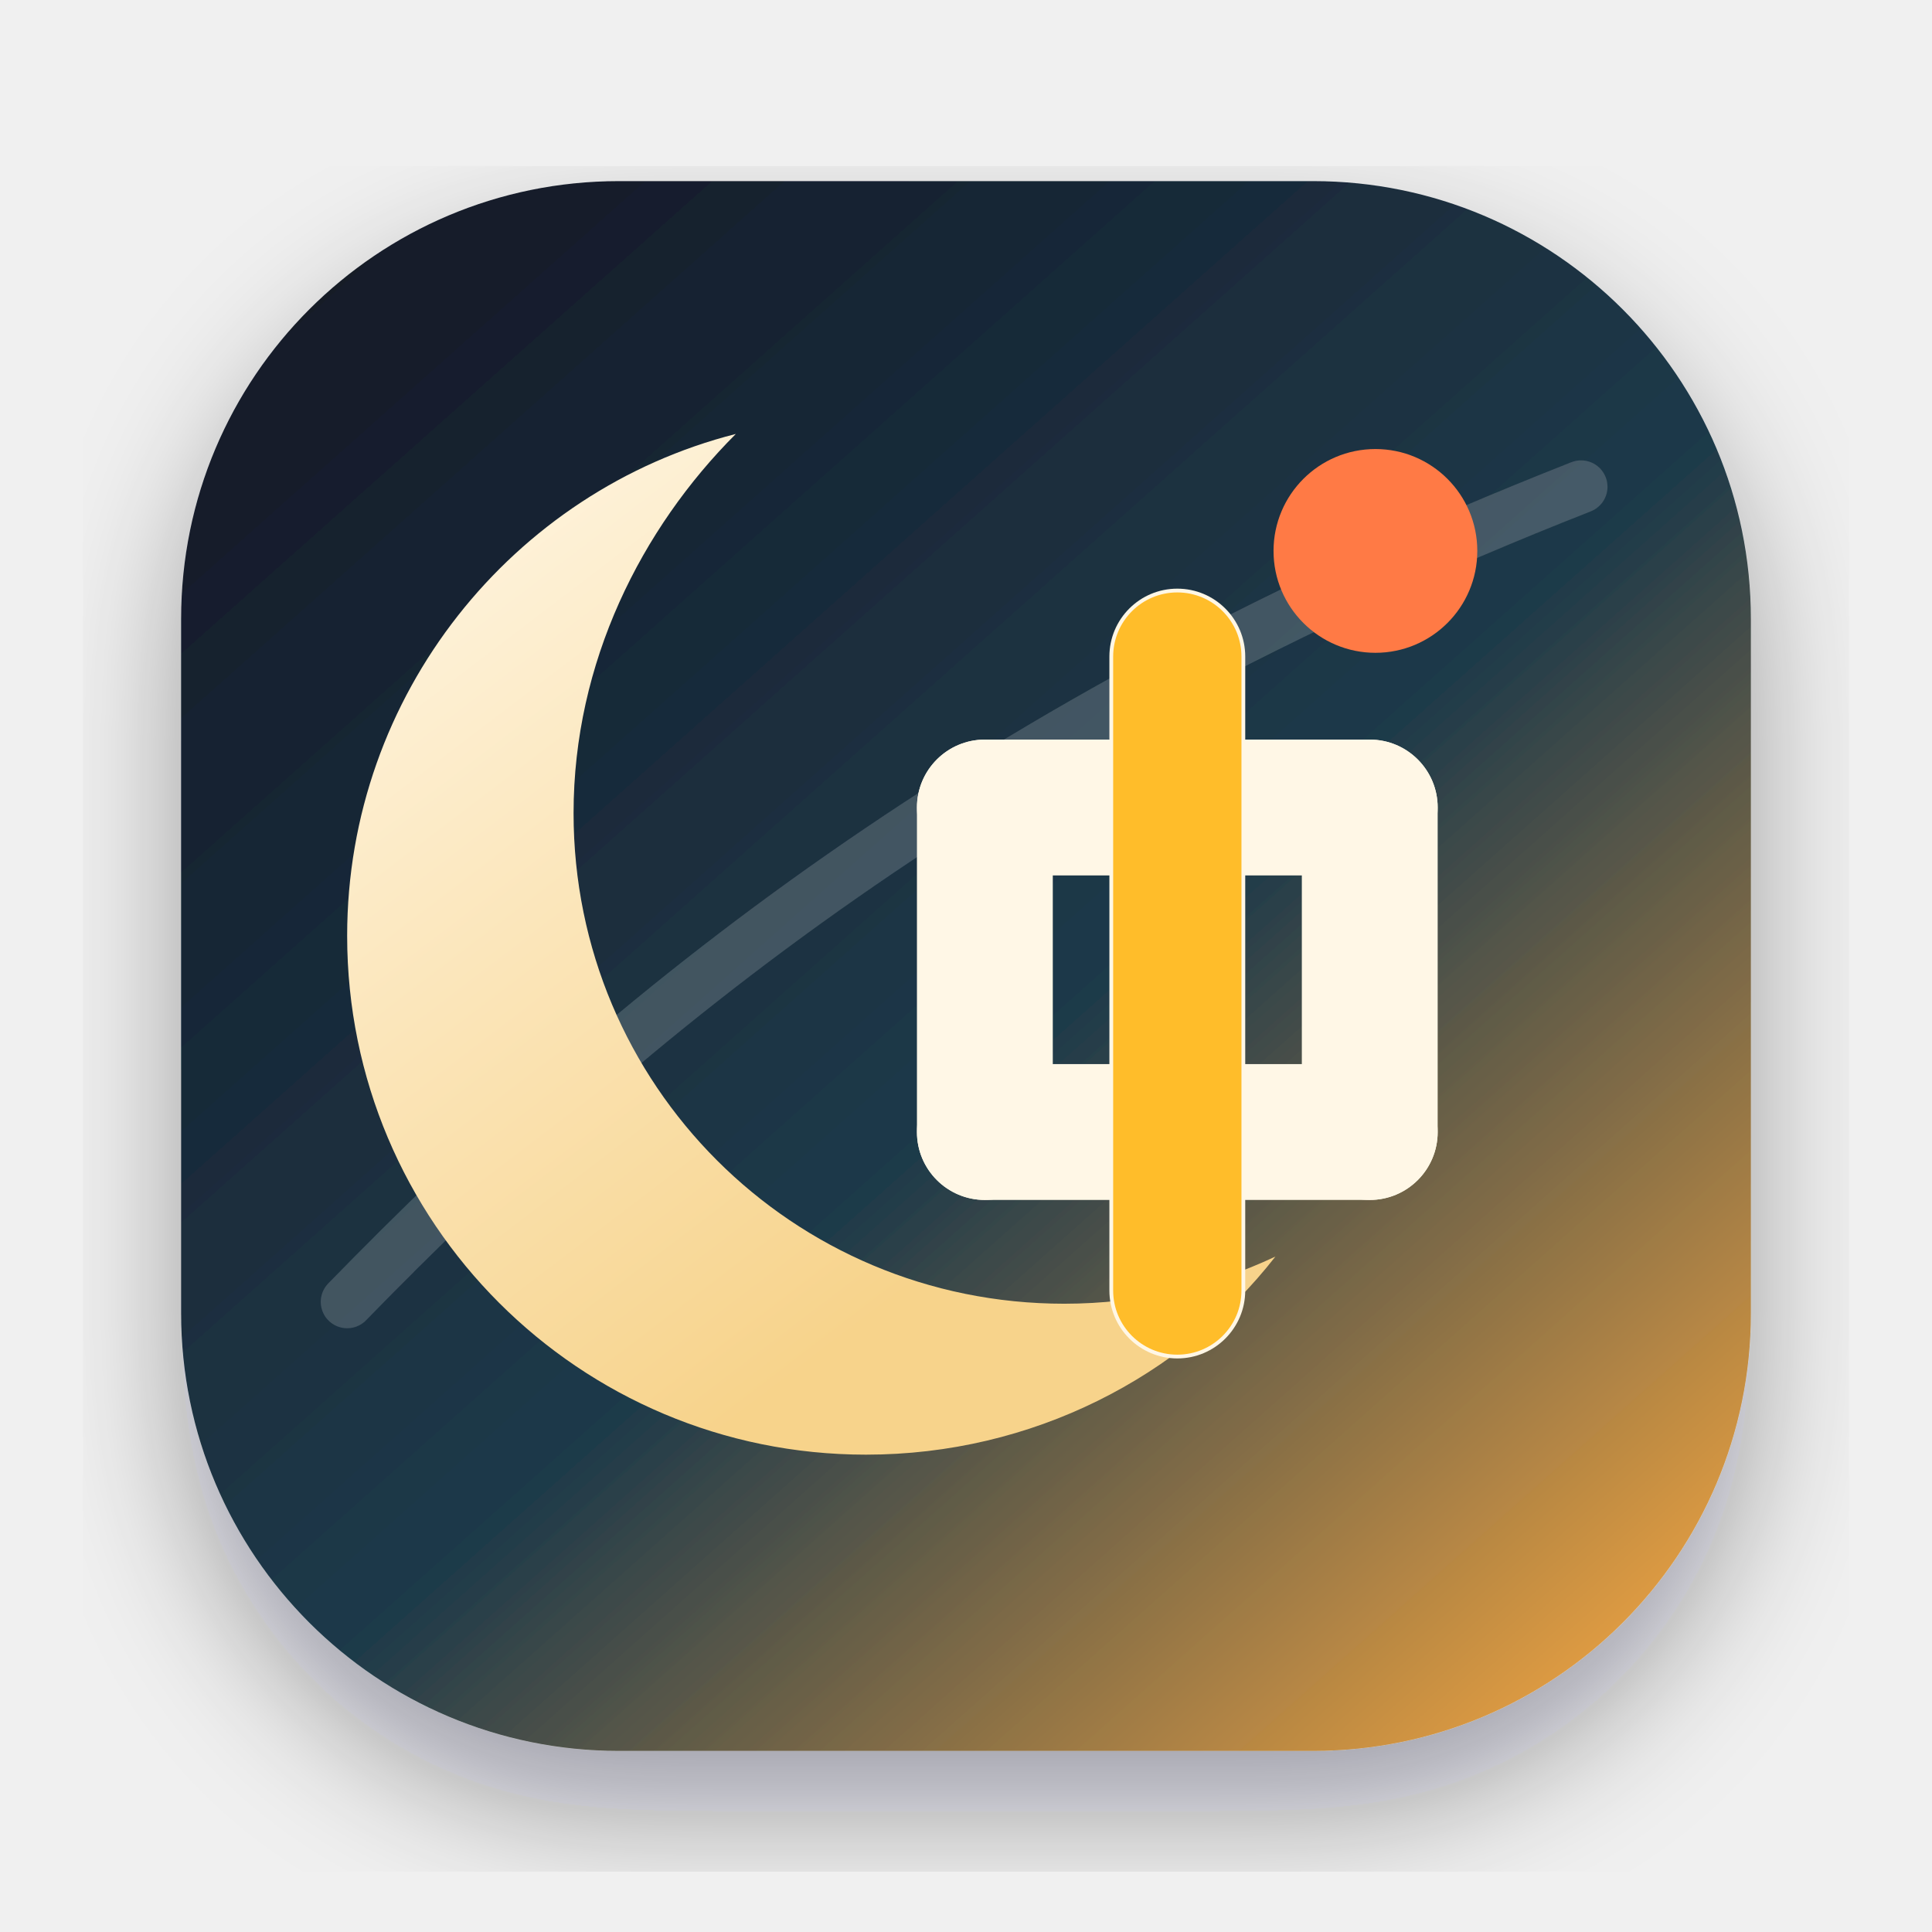
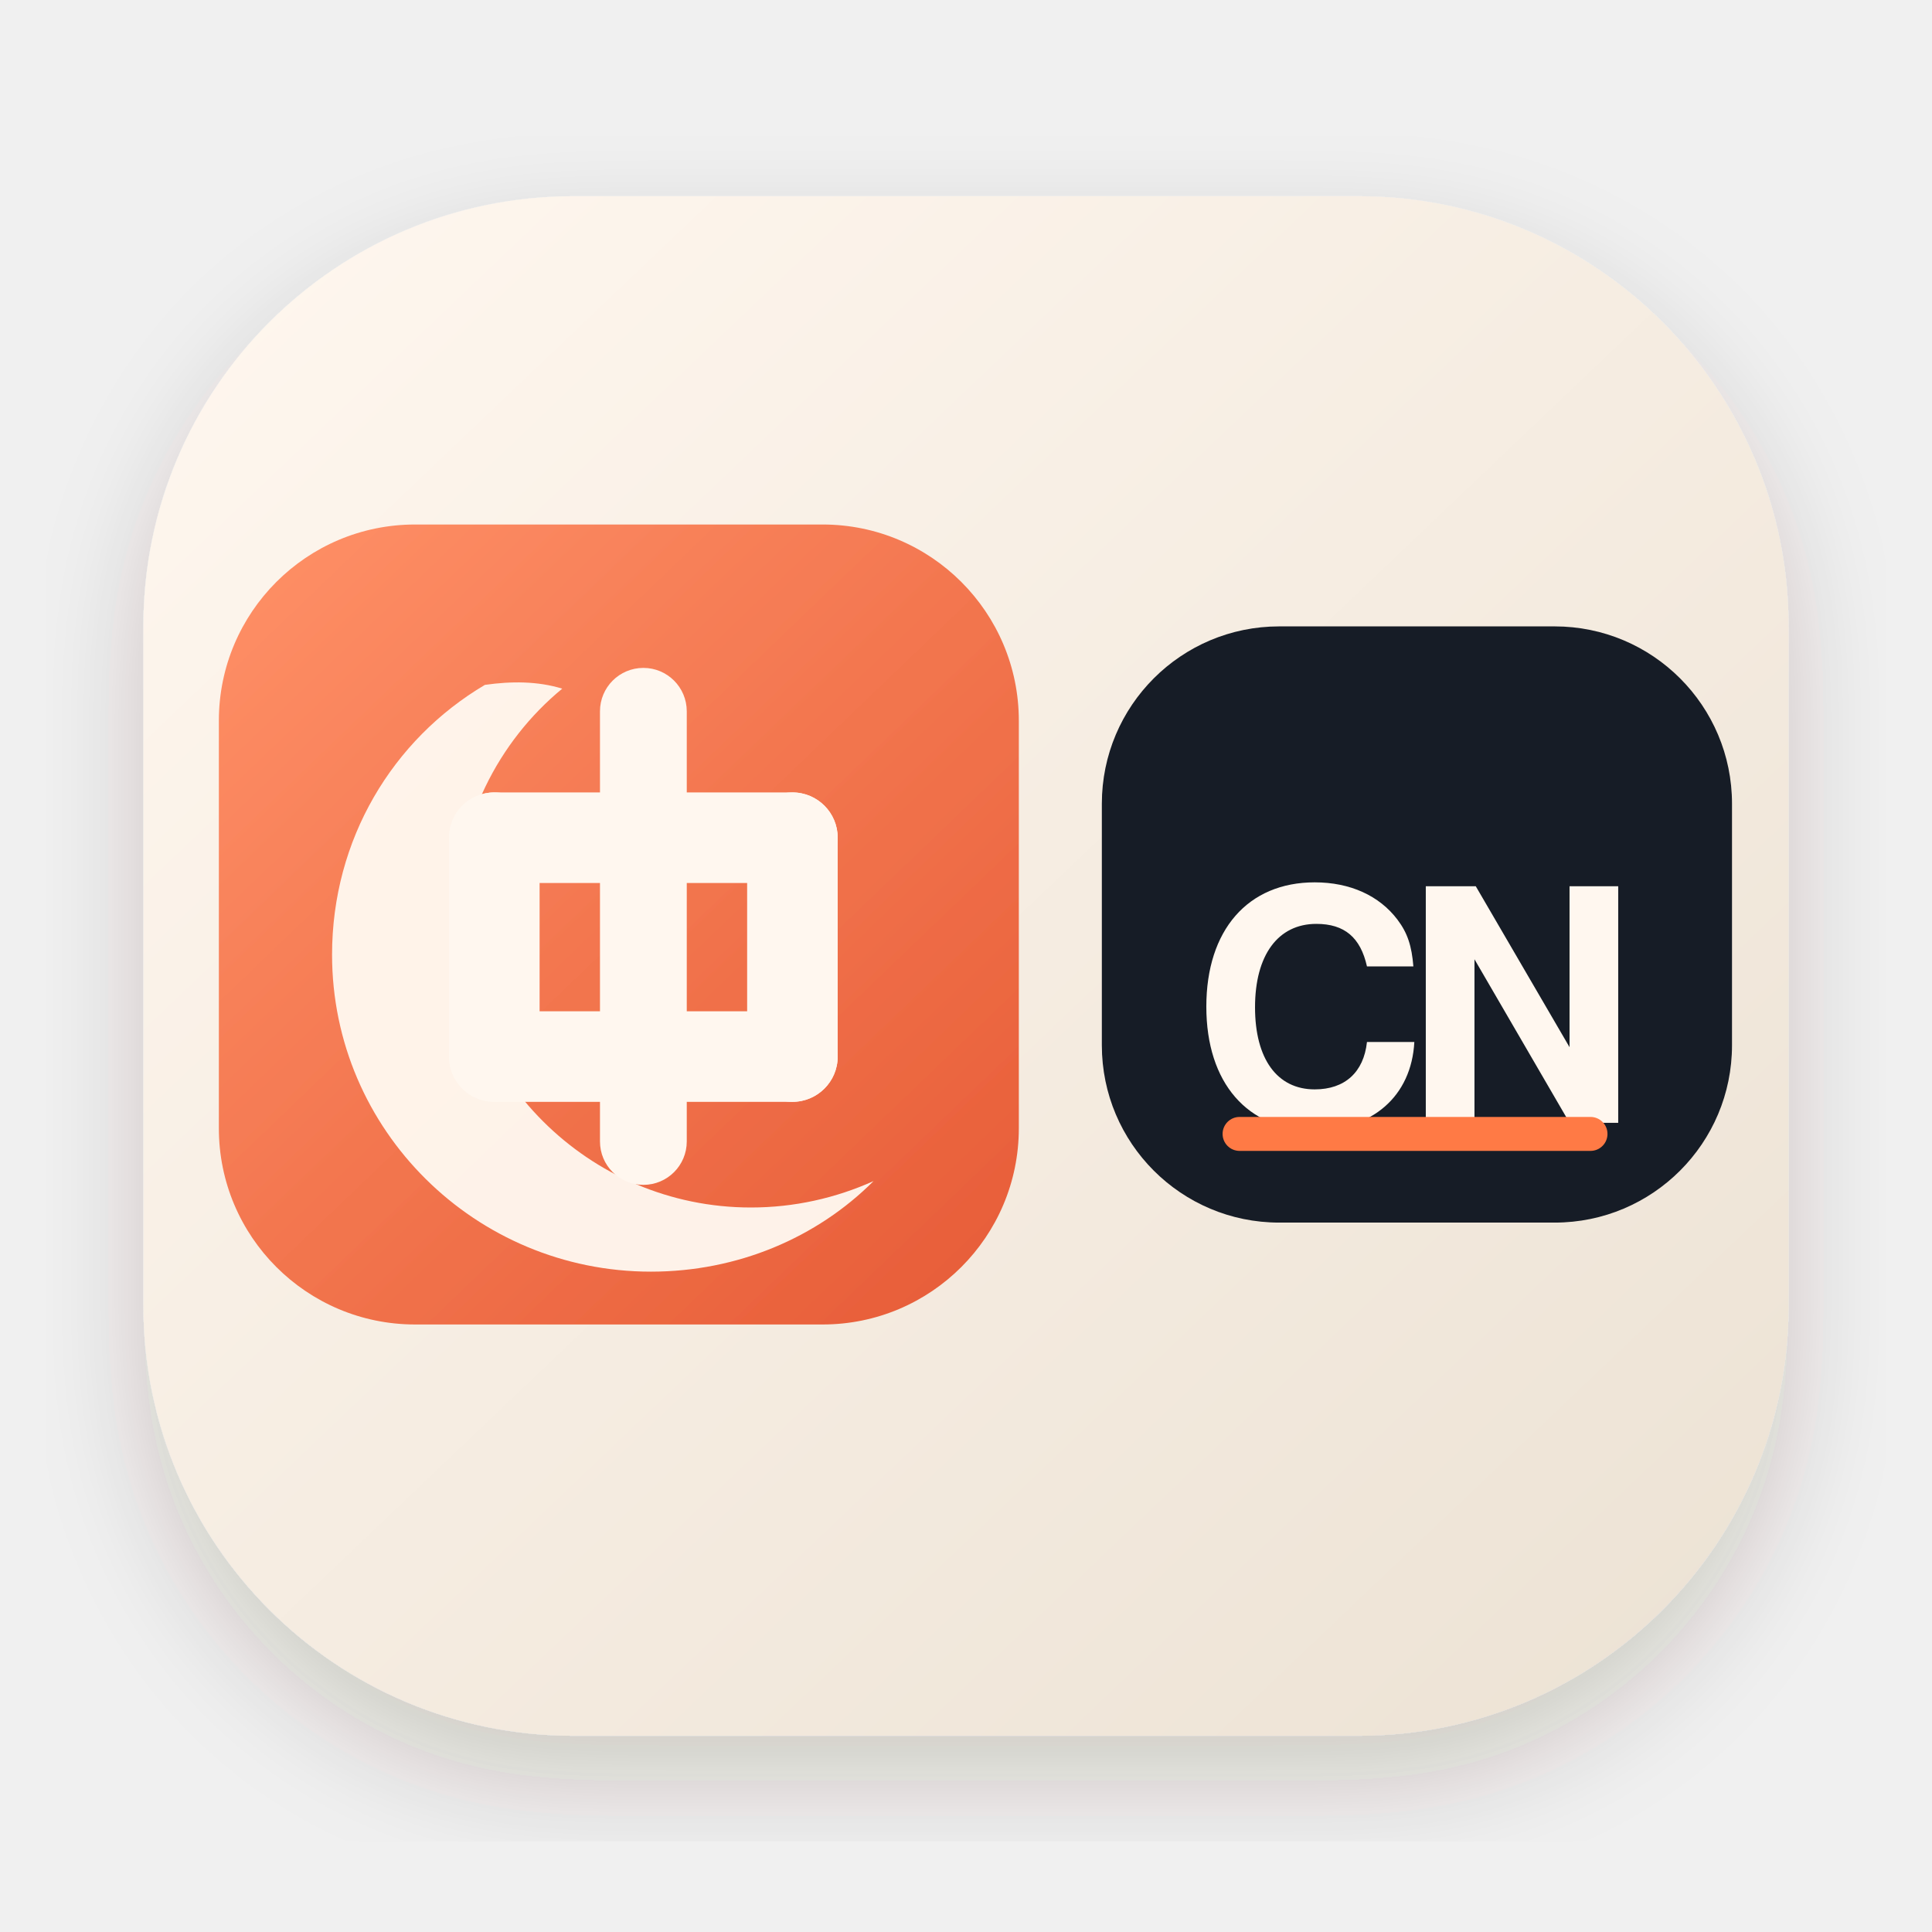
<svg xmlns="http://www.w3.org/2000/svg" width="1024" height="1024" viewBox="0 0 1024 1024" fill="none">
  <defs>
-     <linearGradient id="bg" x1="164" y1="112" x2="876" y2="912" gradientUnits="userSpaceOnUse">
-       <stop offset="0" stop-color="#121826" />
-       <stop offset="0.55" stop-color="#1F3A4A" />
-       <stop offset="1" stop-color="#F2A541" />
+     <linearGradient id="paper" x1="112" y1="92" x2="912" y2="932" gradientUnits="userSpaceOnUse">
+       <stop offset="0" stop-color="#FFF7EF" />
+       <stop offset="1" stop-color="#ECE2D4" />
    </linearGradient>
-     <linearGradient id="moon" x1="211" y1="226" x2="531" y2="646" gradientUnits="userSpaceOnUse">
-       <stop offset="0" stop-color="#FFF7E6" />
-       <stop offset="1" stop-color="#F7D38B" />
+     <linearGradient id="orange" x1="126" y1="268" x2="548" y2="708" gradientUnits="userSpaceOnUse">
+       <stop offset="0" stop-color="#FF9168" />
+       <stop offset="1" stop-color="#E65A35" />
    </linearGradient>
-     <filter id="shadow" x="44" y="56" width="936" height="936" filterUnits="userSpaceOnUse" color-interpolation-filters="sRGB">
-       <feDropShadow dx="0" dy="32" stdDeviation="36" flood-color="#061018" flood-opacity="0.34" />
+     <filter id="softShadow" x="24" y="48" width="976" height="928" filterUnits="userSpaceOnUse" color-interpolation-filters="sRGB">
+       <feDropShadow dx="0" dy="24" stdDeviation="28" flood-color="#3A2318" flood-opacity="0.18" />
    </filter>
  </defs>
-   <g filter="url(#shadow)">
-     <rect x="96" y="96" width="832" height="832" rx="232" fill="url(#bg)" />
-     <path d="M184 690C332 538 518 384 838 258" stroke="#FFFFFF" stroke-opacity="0.17" stroke-width="28" stroke-linecap="round" />
-     <path fill-rule="evenodd" clip-rule="evenodd" d="M390 230C272 260 184 368 184 496C184 648 307 771 459 771C547 771 626 730 676 666C642 682 604 691 564 691C420 691 304 575 304 431C304 351 340 280 390 230Z" fill="url(#moon)" />
-     <circle cx="729" cy="292" r="54" fill="#FF7A45" />
-     <rect x="588" y="312" width="72" height="408" rx="36" fill="#FFF7E6" />
-     <rect x="486" y="392" width="276" height="72" rx="36" fill="#FFF7E6" />
-     <rect x="486" y="564" width="276" height="72" rx="36" fill="#FFF7E6" />
-     <rect x="486" y="392" width="72" height="244" rx="36" fill="#FFF7E6" />
-     <rect x="690" y="392" width="72" height="244" rx="36" fill="#FFF7E6" />
-     <rect x="590" y="314" width="68" height="404" rx="34" fill="#FFB000" fill-opacity="0.82" />
+   <g filter="url(#softShadow)">
+     <rect x="76" y="104" width="872" height="816" rx="228" fill="url(#paper)" />
+     <rect x="116" y="278" width="424" height="424" rx="104" fill="url(#orange)" />
+     <path fill-rule="evenodd" clip-rule="evenodd" d="M257 363C208 392 176 445 176 506C176 599 252 674 345 674C391 674 433 656 463 626C443 635 421 640 398 640C312 640 242 570 242 484C242 436 264 393 298 365C285 361 271 361 257 363Z" fill="#FFF7EF" fill-opacity="0.96" />
+     <rect x="318" y="354" width="46" height="274" rx="23" fill="#FFF7EF" />
+     <rect x="238" y="420" width="206" height="48" rx="24" fill="#FFF7EF" />
+     <rect x="238" y="536" width="206" height="48" rx="24" fill="#FFF7EF" />
+     <rect x="238" y="420" width="48" height="164" rx="24" fill="#FFF7EF" />
+     <rect x="396" y="420" width="48" height="164" rx="24" fill="#FFF7EF" />
+     <rect x="584" y="332" width="334" height="316" rx="94" fill="#171C25" />
+     <text x="750" y="535" text-anchor="middle" dominant-baseline="middle" font-family="Avenir Next, SF Pro Display, Helvetica, Arial, sans-serif" font-size="172" font-weight="900" letter-spacing="-12" fill="#FFF7EF">CN</text>
+     <rect x="648" y="592" width="204" height="18" rx="9" fill="#FF7A45" />
  </g>
</svg>
